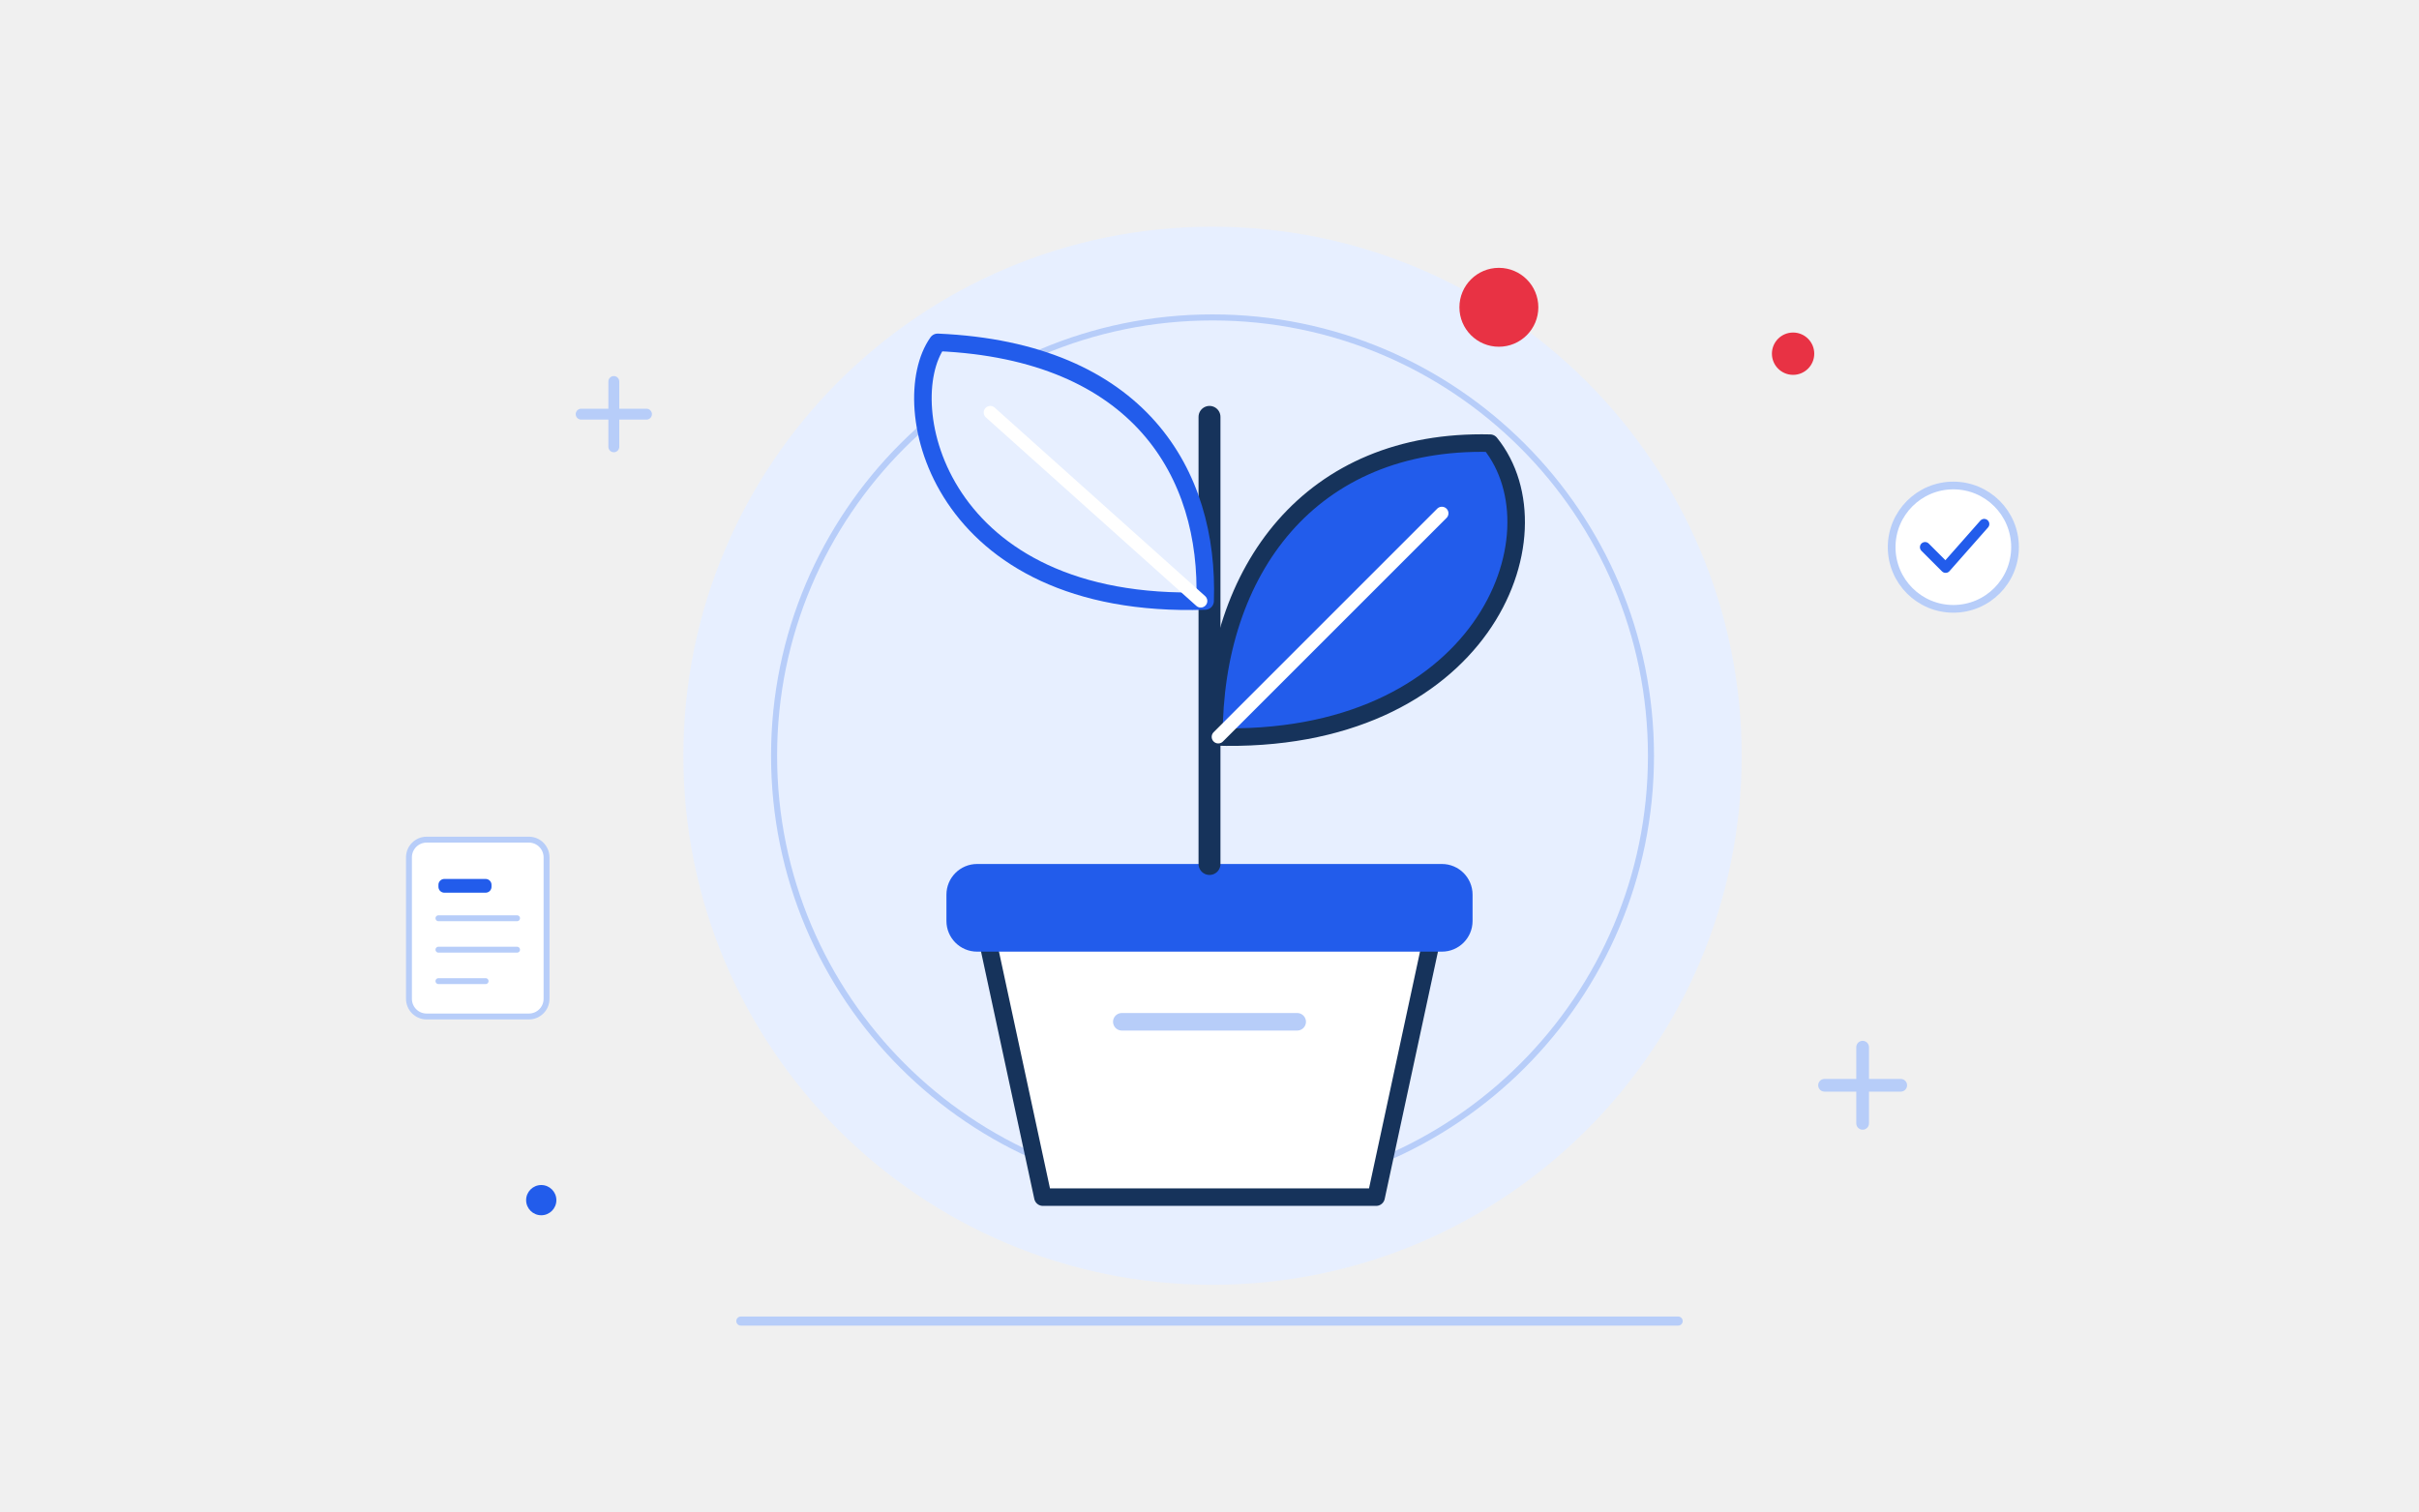
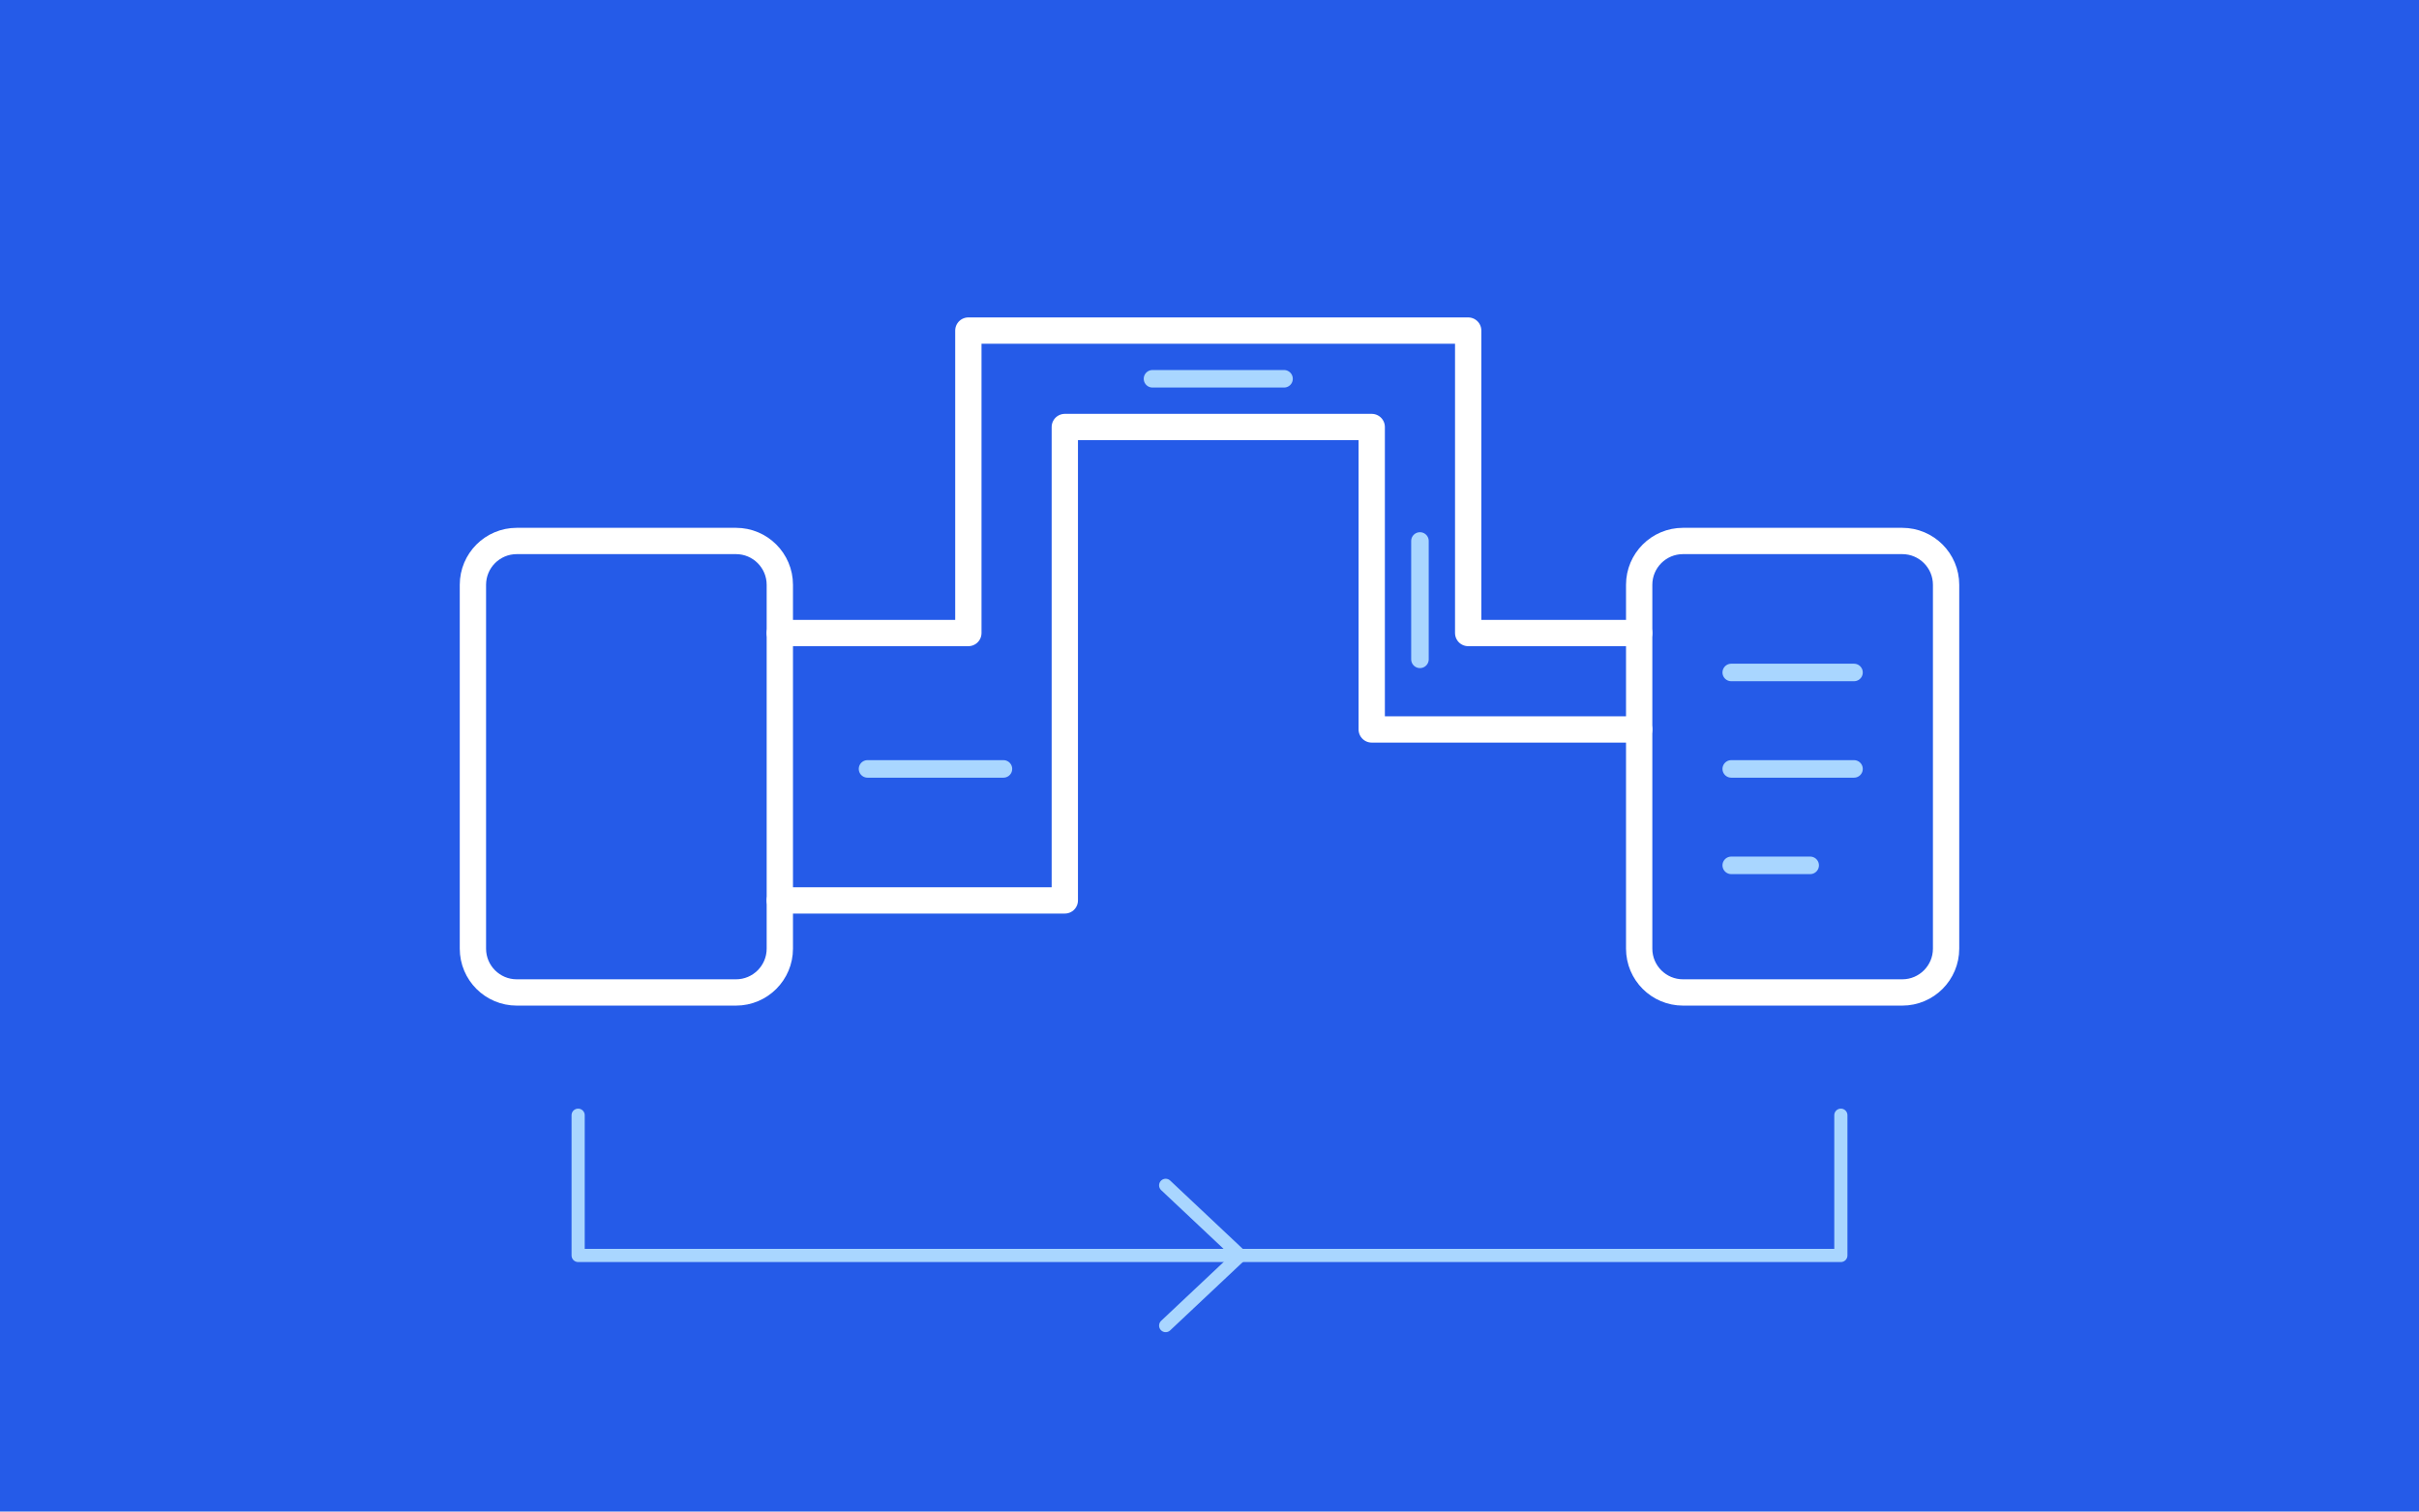
<svg xmlns="http://www.w3.org/2000/svg" viewBox="0 0 800 500" width="800" height="500" fill="none" aria-hidden="true" focusable="false" data-wcs-illustration="91">
-   <circle cx="401" cy="250" r="175" fill="#E7EFFF" />
-   <circle cx="401" cy="250" r="145" fill="none" stroke="#B7CDF9" stroke-width="2" />
-   <g transform="translate(400 251) scale(1.45)">
-     <path d="M-52 35H52L38 100H-38Z" fill="#FFFFFF" stroke="#16335B" stroke-width="4" stroke-linecap="round" stroke-linejoin="round" />
-     <rect x="-60" y="24" width="120" height="20" rx="7" fill="#225CEB" />
-     <path d="M0 24V-78" fill="none" stroke="#16335B" stroke-width="5" stroke-linecap="round" stroke-linejoin="round" />
-     <path d="M-1-36C-62-34-72-81-62-95C-16-93 0-65-1-36Z" fill="#E7EFFF" stroke="#225CEB" stroke-width="4" stroke-linecap="round" stroke-linejoin="round" />
-     <path d="M1-5C62-3 81-51 64-72C23-73 1-43 1-5Z" fill="#225CEB" stroke="#16335B" stroke-width="4" stroke-linecap="round" stroke-linejoin="round" />
-     <path d="M-50-79L-2-36M53-56L2-5" fill="none" stroke="#FFFFFF" stroke-width="3" stroke-linecap="round" stroke-linejoin="round" />
-     <circle cx="66" cy="-103" r="9" fill="#E83244" />
-     <path d="M-20 60H20" fill="none" stroke="#B7CDF9" stroke-width="4" stroke-linecap="round" stroke-linejoin="round" />
+   <rect width="800" height="500" fill="#255BE8" />
+   <g transform="translate(110 32.5) scale(1.45)">
+     <rect x="32" y="101" width="70" height="103" rx="10" fill="none" stroke="#FFFFFF" stroke-width="6" stroke-linecap="round" stroke-linejoin="round" />
+     <rect x="298" y="101" width="70" height="103" rx="10" fill="none" stroke="#FFFFFF" stroke-width="6" stroke-linecap="round" stroke-linejoin="round" />
+     <path d="M102 122H145V53H259V122H298M102 183H167V75H237V144H298" fill="none" stroke="#FFFFFF" stroke-width="6" stroke-linecap="round" stroke-linejoin="round" />
+     <path d="M122 153H153M187 64H217M248 101V128M319 131H347M319 153H347M319 175H337" fill="none" stroke="#A9D6FF" stroke-width="4" stroke-linecap="round" stroke-linejoin="round" />
+     <path d="M56 232V264H344V232" fill="none" stroke="#A9D6FF" stroke-width="3" stroke-linecap="round" stroke-linejoin="round" />
+     <path d="M190 248L207 264 190 280" fill="none" stroke="#A9D6FF" stroke-width="3" stroke-linecap="round" stroke-linejoin="round" />
  </g>
-   <g transform="translate(158 307) scale(0.65)">
-     <rect x="-35" y="-45" width="70" height="90" rx="9" fill="#FFFFFF" stroke="#B7CDF9" stroke-width="3" />
-     <rect x="-20" y="-25" width="27" height="7" rx="3" fill="#225CEB" />
-     <path d="M-20-5H20M-20 11H20M-20 27H4" fill="none" stroke="#B7CDF9" stroke-width="3" stroke-linecap="round" stroke-linejoin="round" />
-   </g>
-   <g transform="translate(646 181) scale(0.85)">
-     <circle cx="0" cy="0" r="24" fill="#FFFFFF" stroke="#B7CDF9" stroke-width="3" />
-     <path d="M-11 0L-3 8 12-9" fill="none" stroke="#225CEB" stroke-width="4" stroke-linecap="round" stroke-linejoin="round" />
-   </g>
-   <g transform="translate(203 137) scale(1.2)">
-     <path d="M0-9V9M-9 0H9" fill="none" stroke="#B7CDF9" stroke-width="3" stroke-linecap="round" stroke-linejoin="round" />
-   </g>
-   <g transform="translate(616 359) scale(1.4)">
-     <path d="M0-9V9M-9 0H9" fill="none" stroke="#B7CDF9" stroke-width="3" stroke-linecap="round" stroke-linejoin="round" />
-   </g>
-   <circle cx="593" cy="117" r="7" fill="#E83244" />
-   <circle cx="179" cy="397" r="5" fill="#225CEB" />
-   <path d="M245 437H555" fill="none" stroke="#B7CDF9" stroke-width="3" stroke-linecap="round" stroke-linejoin="round" />
</svg>
